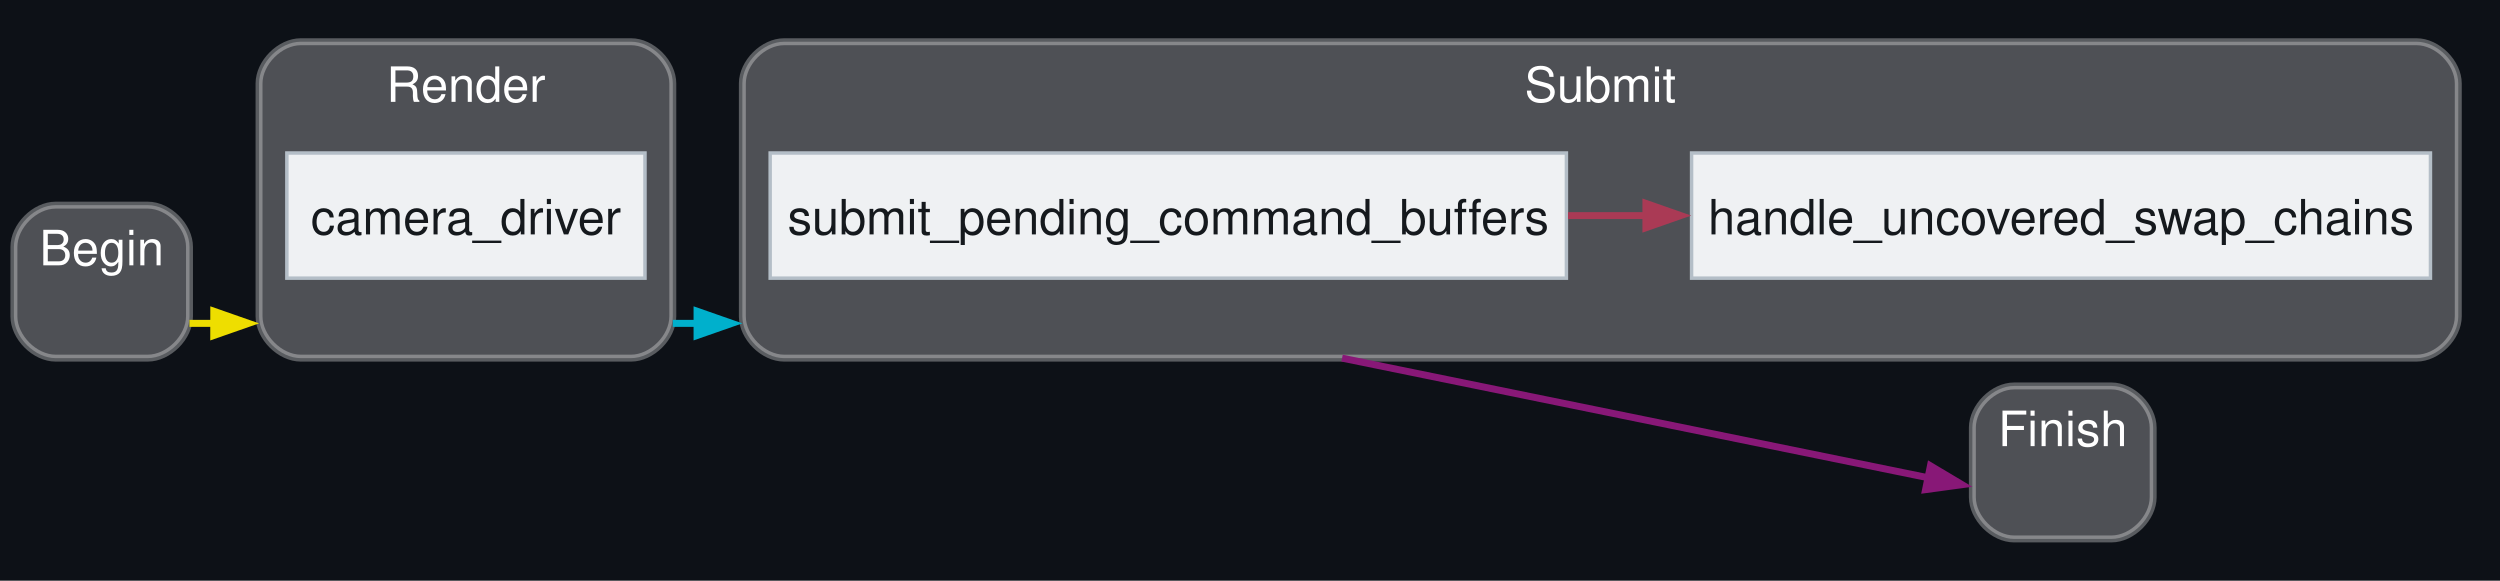
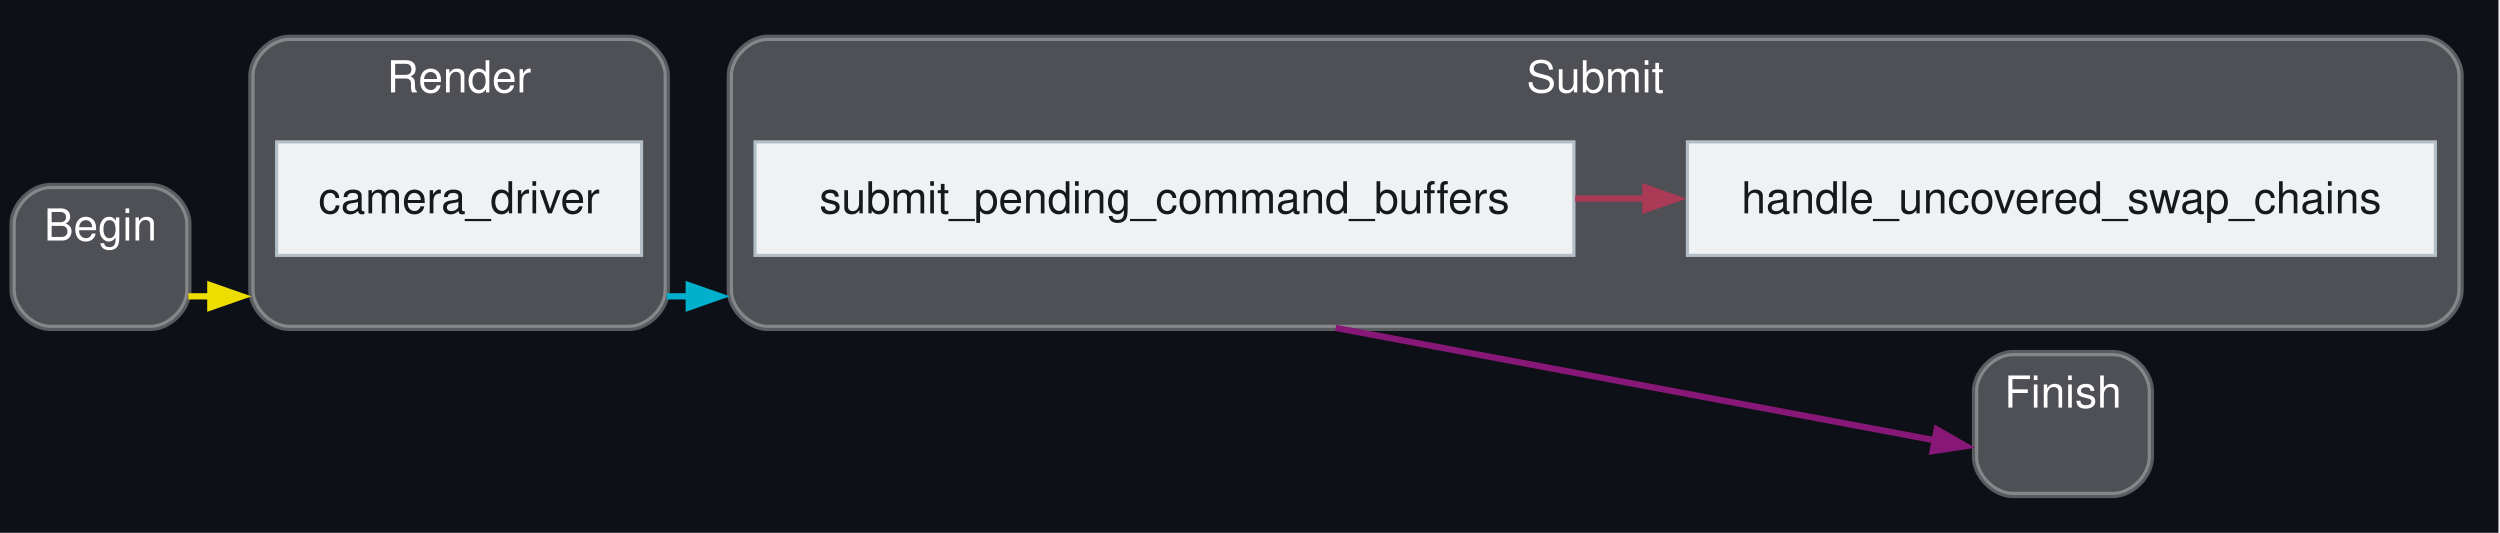
- <svg xmlns="http://www.w3.org/2000/svg" xmlns:xlink="http://www.w3.org/1999/xlink" width="719pt" height="167pt" viewBox="0.00 0.00 719.00 167.00">
-   <g id="graph0" class="graph" transform="scale(1 1) rotate(0) translate(4 163)">
-     <polygon fill="#0d1117" stroke="none" points="-4,4 -4,-163 715,-163 715,4 -4,4" />
+ <svg xmlns="http://www.w3.org/2000/svg" xmlns:xlink="http://www.w3.org/1999/xlink" width="793pt" height="169pt" viewBox="0.00 0.00 793.00 169.00">
+   <g id="graph0" class="graph" transform="scale(1 1) rotate(0) translate(4 165)">
+     <polygon fill="#0d1117" stroke="none" points="-4,4 -4,-165 788.5,-165 788.5,4 -4,4" />
    <g id="clust1" class="cluster">
      <g id="a_clust1">
        <a xlink:title="Begin">
-           <path fill="#ffffff" fill-opacity="0.267" stroke="#ffffff" stroke-width="2" stroke-opacity="0.314" d="M12,-60C12,-60 38.5,-60 38.5,-60 44.5,-60 50.5,-66 50.5,-72 50.5,-72 50.5,-92 50.5,-92 50.5,-98 44.5,-104 38.5,-104 38.5,-104 12,-104 12,-104 6,-104 0,-98 0,-92 0,-92 0,-72 0,-72 0,-66 6,-60 12,-60" />
-           <text xml:space="preserve" text-anchor="middle" x="25.25" y="-86.7" font-family="Helvetica,sans-Serif" font-size="14.00" fill="#ffffff">Begin</text>
+           <path fill="#ffffff" fill-opacity="0.267" stroke="#ffffff" stroke-width="2" stroke-opacity="0.314" d="M12,-61C12,-61 43.75,-61 43.75,-61 49.75,-61 55.75,-67 55.75,-73 55.75,-73 55.75,-94 55.75,-94 55.75,-100 49.75,-106 43.75,-106 43.75,-106 12,-106 12,-106 6,-106 0,-100 0,-94 0,-94 0,-73 0,-73 0,-67 6,-61 12,-61" />
+           <text xml:space="preserve" text-anchor="middle" x="27.88" y="-88.7" font-family="Helvetica,sans-Serif" font-size="14.00" fill="#ffffff">Begin</text>
        </a>
      </g>
    </g>
    <g id="clust2" class="cluster">
      <g id="a_clust2">
        <a xlink:title="Render">
-           <path fill="#ffffff" fill-opacity="0.267" stroke="#ffffff" stroke-width="2" stroke-opacity="0.314" d="M82.5,-60C82.5,-60 177.5,-60 177.5,-60 183.5,-60 189.5,-66 189.5,-72 189.5,-72 189.5,-139 189.5,-139 189.5,-145 183.5,-151 177.5,-151 177.5,-151 82.5,-151 82.5,-151 76.5,-151 70.5,-145 70.5,-139 70.5,-139 70.5,-72 70.5,-72 70.5,-66 76.5,-60 82.5,-60" />
-           <text xml:space="preserve" text-anchor="middle" x="130" y="-133.7" font-family="Helvetica,sans-Serif" font-size="14.00" fill="#ffffff">Render</text>
+           <path fill="#ffffff" fill-opacity="0.267" stroke="#ffffff" stroke-width="2" stroke-opacity="0.314" d="M87.75,-61C87.75,-61 195.5,-61 195.5,-61 201.5,-61 207.5,-67 207.5,-73 207.5,-73 207.5,-141 207.5,-141 207.5,-147 201.5,-153 195.5,-153 195.5,-153 87.75,-153 87.75,-153 81.75,-153 75.75,-147 75.75,-141 75.75,-141 75.75,-73 75.75,-73 75.75,-67 81.75,-61 87.75,-61" />
+           <text xml:space="preserve" text-anchor="middle" x="141.62" y="-135.7" font-family="Helvetica,sans-Serif" font-size="14.00" fill="#ffffff">Render</text>
        </a>
      </g>
    </g>
    <g id="clust3" class="cluster">
      <g id="a_clust3">
        <a xlink:title="Submit">
-           <path fill="#ffffff" fill-opacity="0.267" stroke="#ffffff" stroke-width="2" stroke-opacity="0.314" d="M221.5,-60C221.5,-60 691,-60 691,-60 697,-60 703,-66 703,-72 703,-72 703,-139 703,-139 703,-145 697,-151 691,-151 691,-151 221.5,-151 221.5,-151 215.5,-151 209.5,-145 209.5,-139 209.5,-139 209.5,-72 209.5,-72 209.5,-66 215.5,-60 221.5,-60" />
-           <text xml:space="preserve" text-anchor="middle" x="456.25" y="-133.7" font-family="Helvetica,sans-Serif" font-size="14.00" fill="#ffffff">Submit</text>
+           <path fill="#ffffff" fill-opacity="0.267" stroke="#ffffff" stroke-width="2" stroke-opacity="0.314" d="M239.5,-61C239.5,-61 764.5,-61 764.5,-61 770.5,-61 776.5,-67 776.5,-73 776.5,-73 776.5,-141 776.5,-141 776.5,-147 770.5,-153 764.5,-153 764.5,-153 239.5,-153 239.5,-153 233.5,-153 227.5,-147 227.5,-141 227.5,-141 227.5,-73 227.5,-73 227.5,-67 233.5,-61 239.5,-61" />
+           <text xml:space="preserve" text-anchor="middle" x="502" y="-135.7" font-family="Helvetica,sans-Serif" font-size="14.00" fill="#ffffff">Submit</text>
        </a>
      </g>
    </g>
    <g id="clust4" class="cluster">
      <g id="a_clust4">
        <a xlink:title="Finish">
-           <path fill="#ffffff" fill-opacity="0.267" stroke="#ffffff" stroke-width="2" stroke-opacity="0.314" d="M575.25,-8C575.25,-8 603.25,-8 603.25,-8 609.25,-8 615.25,-14 615.25,-20 615.25,-20 615.25,-40 615.25,-40 615.25,-46 609.25,-52 603.25,-52 603.25,-52 575.25,-52 575.25,-52 569.25,-52 563.25,-46 563.25,-40 563.25,-40 563.25,-20 563.25,-20 563.25,-14 569.25,-8 575.25,-8" />
-           <text xml:space="preserve" text-anchor="middle" x="589.25" y="-34.7" font-family="Helvetica,sans-Serif" font-size="14.00" fill="#ffffff">Finish</text>
+           <path fill="#ffffff" fill-opacity="0.267" stroke="#ffffff" stroke-width="2" stroke-opacity="0.314" d="M634.5,-8C634.5,-8 666.25,-8 666.25,-8 672.25,-8 678.25,-14 678.25,-20 678.25,-20 678.25,-41 678.25,-41 678.25,-47 672.25,-53 666.25,-53 666.25,-53 634.5,-53 634.5,-53 628.5,-53 622.5,-47 622.5,-41 622.5,-41 622.5,-20 622.5,-20 622.5,-14 628.5,-8 634.5,-8" />
+           <text xml:space="preserve" text-anchor="middle" x="650.38" y="-35.7" font-family="Helvetica,sans-Serif" font-size="14.00" fill="#ffffff">Finish</text>
        </a>
      </g>
    </g>
    <g id="edge1" class="edge">
      <g id="a_edge1">
        <a xlink:title="Begin → Render">
-           <path fill="none" stroke="#eede00" stroke-width="2" d="M50.5,-70C52.79,-70 55.17,-70 57.63,-70" />
-           <polygon fill="#eede00" stroke="#eede00" stroke-width="2" points="57.48,-73.5 67.48,-70 57.47,-66.5 57.48,-73.5" />
+           <path fill="none" stroke="#eede00" stroke-width="2" d="M55.75,-71C58.09,-71 60.53,-71 63.04,-71" />
+           <polygon fill="#eede00" stroke="#eede00" stroke-width="2" points="62.73,-74.5 72.73,-71 62.72,-67.5 62.73,-74.5" />
        </a>
      </g>
    </g>
    <g id="edge3" class="edge">
      <g id="a_edge3">
        <a xlink:title="Render → Submit">
-           <path fill="none" stroke="#00b0cc" stroke-width="2" d="M189.5,-70C191.83,-70 194.2,-70 196.6,-70" />
-           <polygon fill="#00b0cc" stroke="#00b0cc" stroke-width="2" points="196.47,-73.5 206.47,-70 196.47,-66.5 196.47,-73.5" />
+           <path fill="none" stroke="#00b0cc" stroke-width="2" d="M207.5,-71C209.84,-71 212.22,-71 214.63,-71" />
+           <polygon fill="#00b0cc" stroke="#00b0cc" stroke-width="2" points="214.48,-74.5 224.48,-71 214.48,-67.5 214.48,-74.5" />
        </a>
      </g>
    </g>
    <g id="node3" class="node">
      <g id="a_node3">
        <a xlink:title="bevy_core_pipeline::schedule::camera_driver">
-           <polygon fill="#eff1f3" stroke="#b4bec7" points="181.5,-119 78.5,-119 78.5,-83 181.5,-83 181.5,-119" />
-           <text xml:space="preserve" text-anchor="middle" x="130" y="-95.58" font-family="Helvetica,sans-Serif" font-size="14.00" fill="#15191d">camera_driver</text>
+           <polygon fill="#eff1f3" stroke="#b4bec7" points="199.5,-120 83.75,-120 83.75,-84 199.5,-84 199.5,-120" />
+           <text xml:space="preserve" text-anchor="middle" x="141.62" y="-97.33" font-family="Helvetica,sans-Serif" font-size="14.00" fill="#15191d">camera_driver</text>
        </a>
      </g>
    </g>
    <g id="edge2" class="edge">
      <g id="a_edge2">
        <a xlink:title="Submit → Finish">
-           <path fill="none" stroke="#881877" stroke-width="2" d="M381.98,-60C431.31,-49.93 506.31,-34.62 550.83,-25.54" />
-           <polygon fill="#881877" stroke="#881877" stroke-width="2" points="551.19,-29.03 560.29,-23.61 549.79,-22.18 551.19,-29.03" />
+           <path fill="none" stroke="#881877" stroke-width="2" d="M419.66,-61C475.01,-50.62 560.29,-34.62 609.73,-25.34" />
+           <polygon fill="#881877" stroke="#881877" stroke-width="2" points="610.34,-28.79 619.52,-23.51 609.05,-21.91 610.34,-28.79" />
        </a>
      </g>
    </g>
    <g id="node5" class="node">
      <g id="a_node5">
        <a xlink:title="bevy_core_pipeline::schedule::submit_pending_command_buffers">
-           <polygon fill="#eff1f3" stroke="#b4bec7" points="446.5,-119 217.5,-119 217.5,-83 446.5,-83 446.5,-119" />
-           <text xml:space="preserve" text-anchor="middle" x="332" y="-95.58" font-family="Helvetica,sans-Serif" font-size="14.00" fill="#15191d">submit_pending_command_buffers</text>
+           <polygon fill="#eff1f3" stroke="#b4bec7" points="495.25,-120 235.5,-120 235.5,-84 495.25,-84 495.25,-120" />
+           <text xml:space="preserve" text-anchor="middle" x="365.38" y="-97.33" font-family="Helvetica,sans-Serif" font-size="14.00" fill="#15191d">submit_pending_command_buffers</text>
        </a>
      </g>
    </g>
    <g id="node6" class="node">
      <g id="a_node6">
        <a xlink:title="bevy_core_pipeline::schedule::handle_uncovered_swap_chains">
-           <polygon fill="#eff1f3" stroke="#b4bec7" points="695,-119 482.5,-119 482.5,-83 695,-83 695,-119" />
-           <text xml:space="preserve" text-anchor="middle" x="588.75" y="-95.58" font-family="Helvetica,sans-Serif" font-size="14.00" fill="#15191d">handle_uncovered_swap_chains</text>
+           <polygon fill="#eff1f3" stroke="#b4bec7" points="768.5,-120 531.25,-120 531.25,-84 768.5,-84 768.5,-120" />
+           <text xml:space="preserve" text-anchor="middle" x="649.88" y="-97.33" font-family="Helvetica,sans-Serif" font-size="14.00" fill="#15191d">handle_uncovered_swap_chains</text>
        </a>
      </g>
    </g>
    <g id="edge4" class="edge">
      <g id="a_edge4">
        <a xlink:title="submit_pending_command_buffers → handle_uncovered_swap_chains">
-           <path fill="none" stroke="#aa3a55" stroke-width="2" d="M446.96,-101C454.42,-101 461.95,-101 469.43,-101" />
-           <polygon fill="#aa3a55" stroke="#aa3a55" stroke-width="2" points="469.36,-104.5 479.36,-101 469.36,-97.5 469.36,-104.5" />
+           <path fill="none" stroke="#aa3a55" stroke-width="2" d="M495.64,-102C503.08,-102 510.58,-102 518.03,-102" />
+           <polygon fill="#aa3a55" stroke="#aa3a55" stroke-width="2" points="517.92,-105.5 527.92,-102 517.92,-98.5 517.92,-105.5" />
        </a>
      </g>
    </g>
  </g>
</svg>
